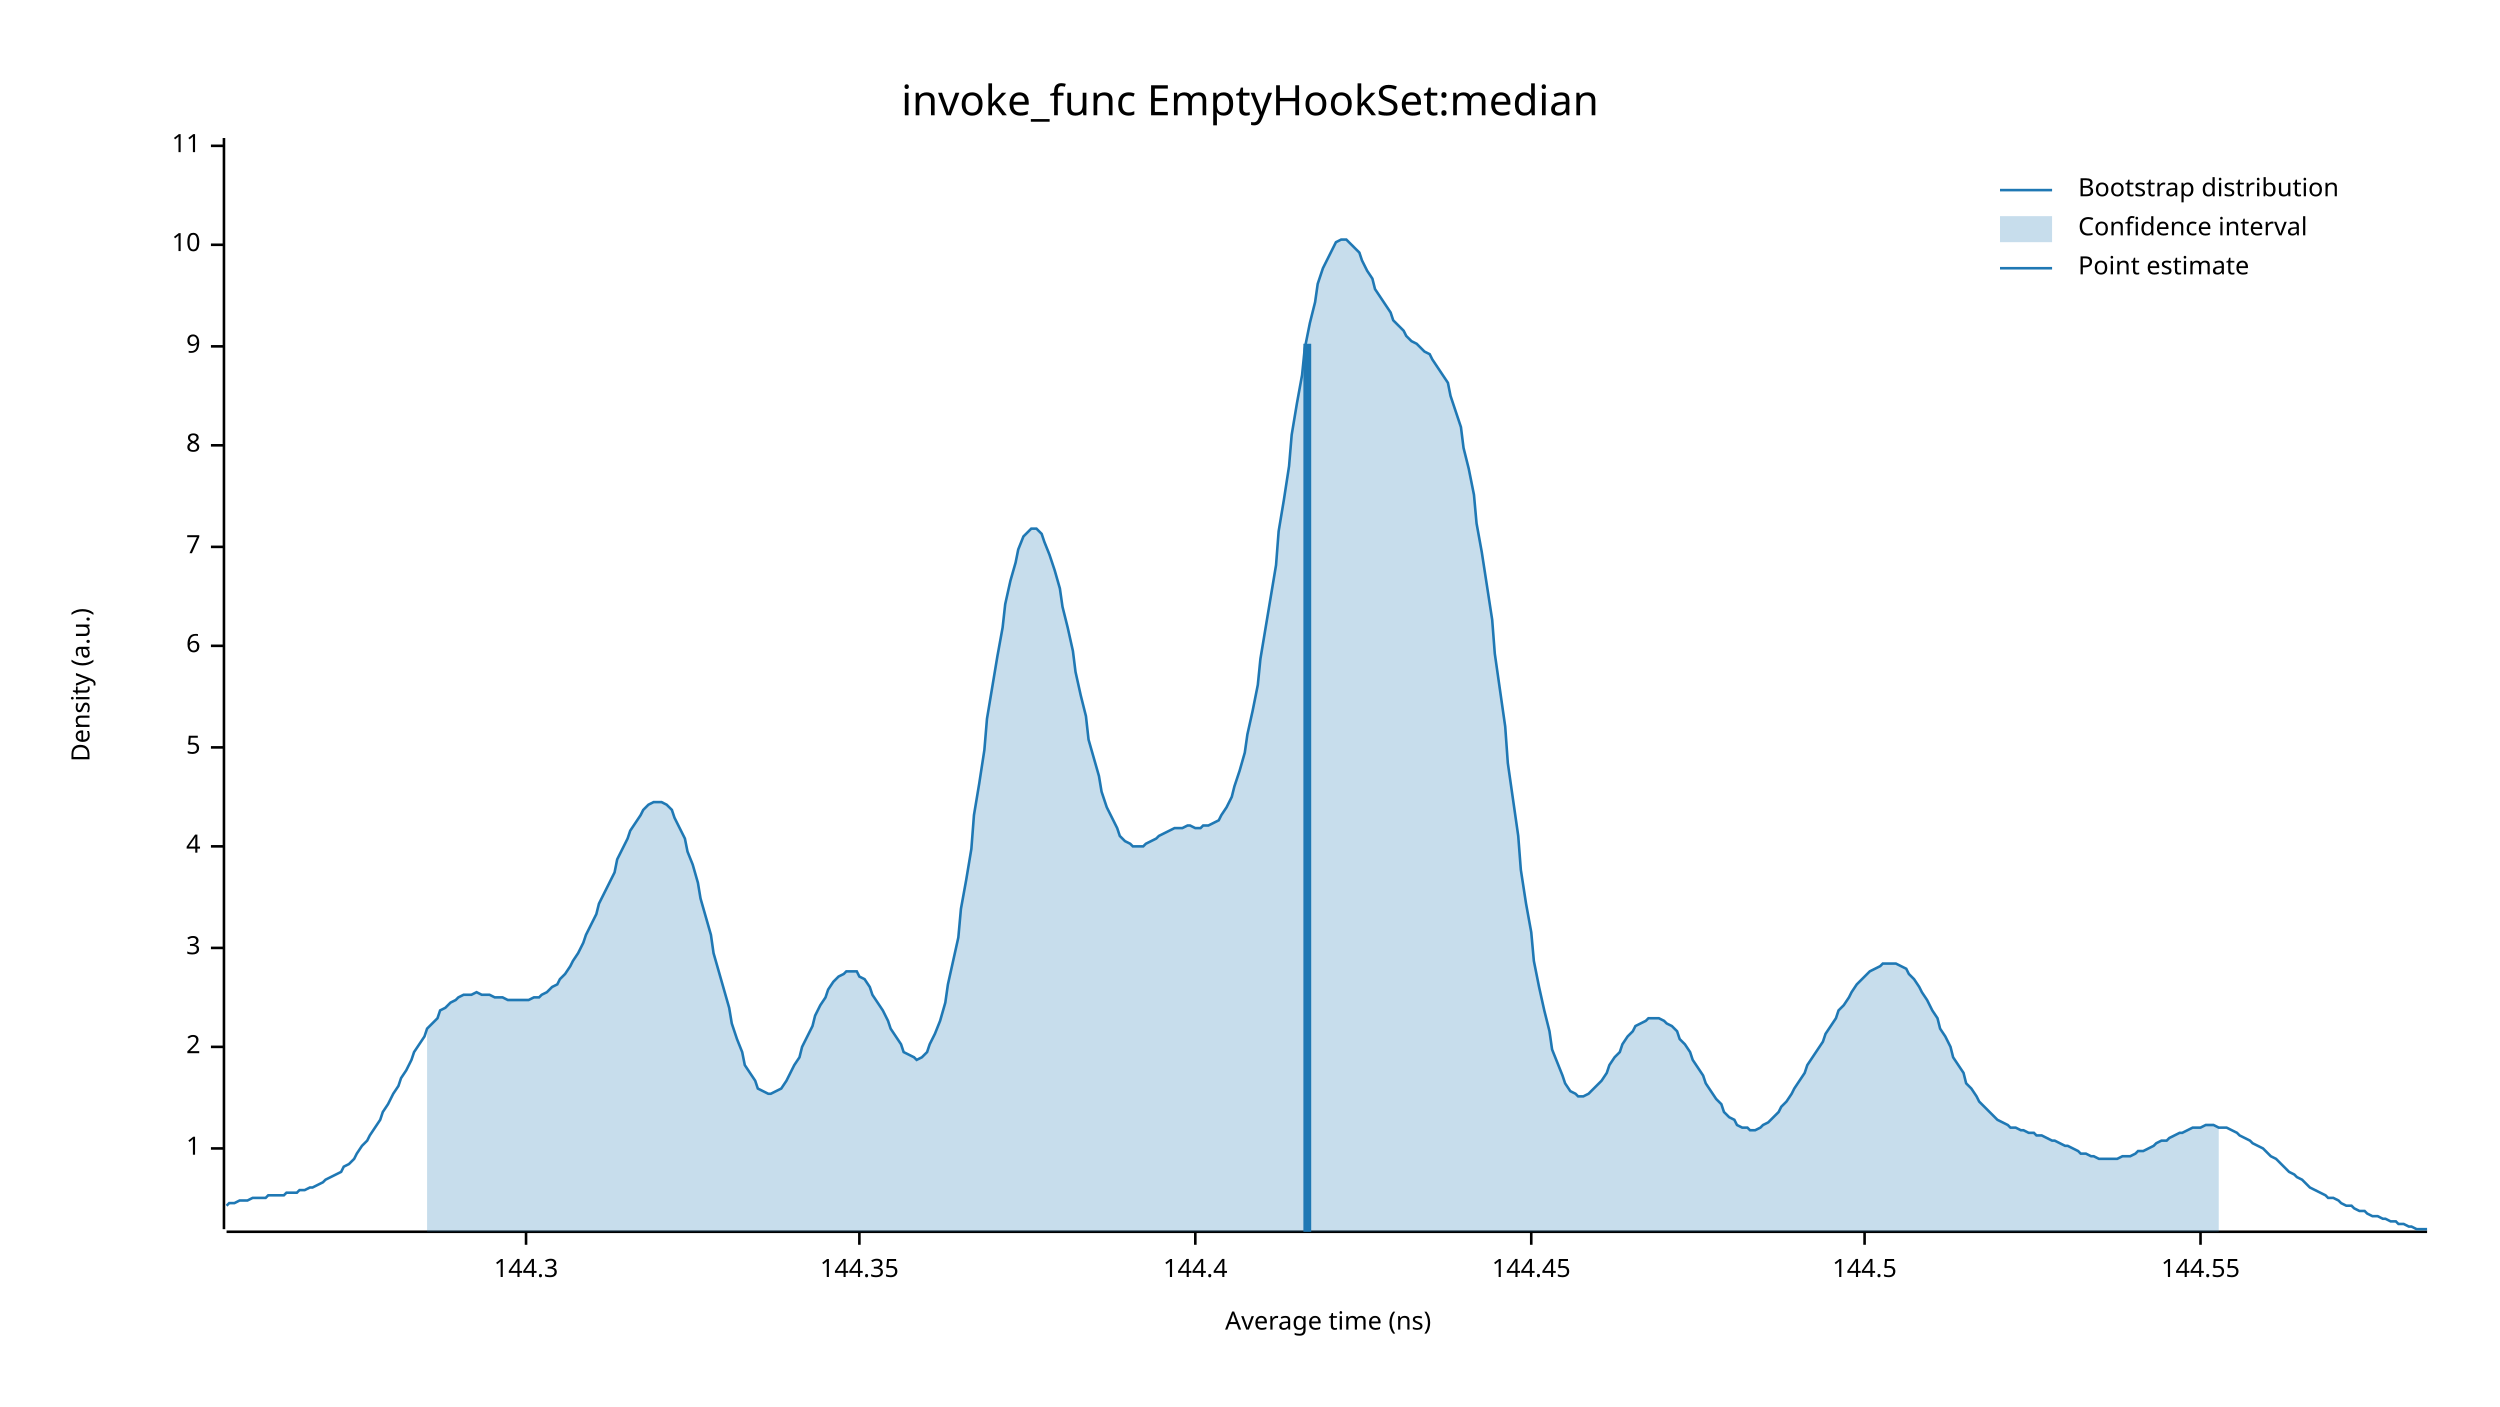
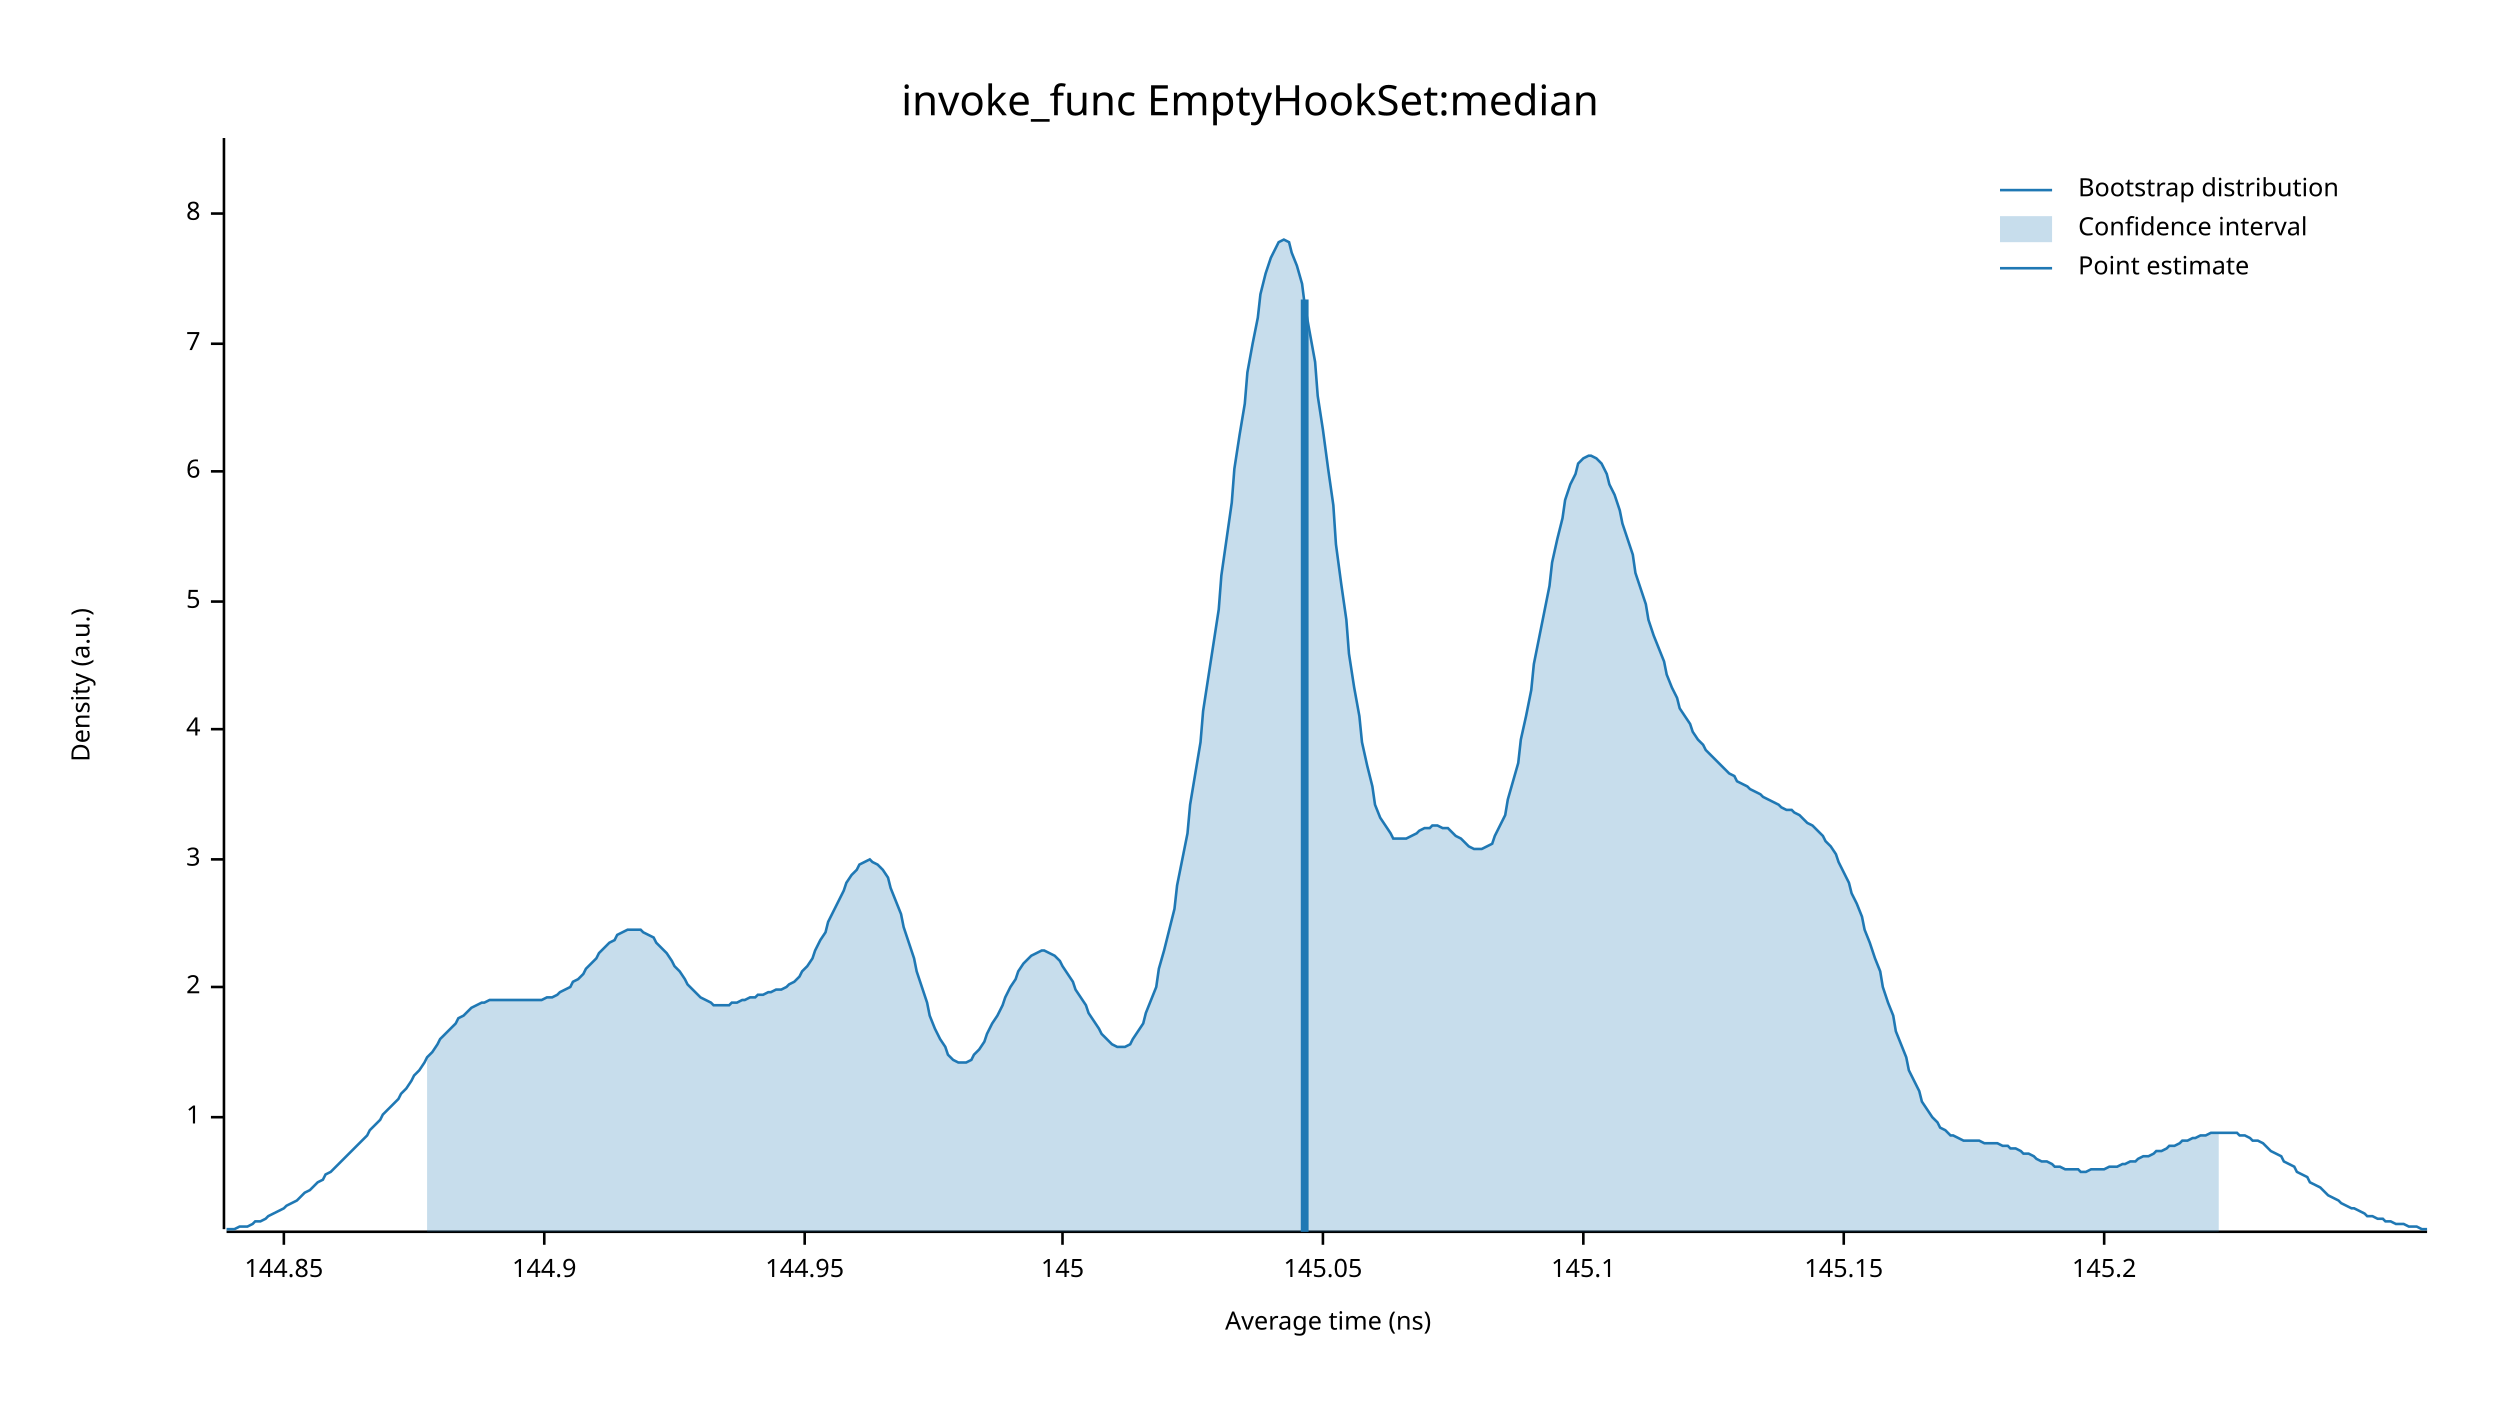
<svg xmlns="http://www.w3.org/2000/svg" width="960" height="540" viewBox="0 0 960 540">
  <text x="480" y="32" dy="0.76em" text-anchor="middle" font-family="sans-serif" font-size="16.129" opacity="1" fill="#000000">
invoke_func EmptyHookSet:median
</text>
  <text x="27" y="263" dy="0.76em" text-anchor="middle" font-family="sans-serif" font-size="9.677" opacity="1" fill="#000000" transform="rotate(270, 27, 263)">
Density (a.u.)
</text>
  <text x="510" y="513" dy="-0.5ex" text-anchor="middle" font-family="sans-serif" font-size="9.677" opacity="1" fill="#000000">
Average time (ns)
</text>
  <polyline fill="none" opacity="1" stroke="#000000" stroke-width="1" points="86,53 86,472 " />
-   <text x="77" y="441" dy="0.5ex" text-anchor="end" font-family="sans-serif" font-size="9.677" opacity="1" fill="#000000">
+   <text x="77" y="429" dy="0.5ex" text-anchor="end" font-family="sans-serif" font-size="9.677" opacity="1" fill="#000000">
1
</text>
-   <polyline fill="none" opacity="1" stroke="#000000" stroke-width="1" points="81,441 86,441 " />
-   <text x="77" y="402" dy="0.5ex" text-anchor="end" font-family="sans-serif" font-size="9.677" opacity="1" fill="#000000">
+   <polyline fill="none" opacity="1" stroke="#000000" stroke-width="1" points="81,429 86,429 " />
+   <text x="77" y="379" dy="0.5ex" text-anchor="end" font-family="sans-serif" font-size="9.677" opacity="1" fill="#000000">
2
</text>
-   <polyline fill="none" opacity="1" stroke="#000000" stroke-width="1" points="81,402 86,402 " />
-   <text x="77" y="364" dy="0.5ex" text-anchor="end" font-family="sans-serif" font-size="9.677" opacity="1" fill="#000000">
+   <polyline fill="none" opacity="1" stroke="#000000" stroke-width="1" points="81,379 86,379 " />
+   <text x="77" y="330" dy="0.5ex" text-anchor="end" font-family="sans-serif" font-size="9.677" opacity="1" fill="#000000">
3
</text>
-   <polyline fill="none" opacity="1" stroke="#000000" stroke-width="1" points="81,364 86,364 " />
-   <text x="77" y="325" dy="0.5ex" text-anchor="end" font-family="sans-serif" font-size="9.677" opacity="1" fill="#000000">
+   <polyline fill="none" opacity="1" stroke="#000000" stroke-width="1" points="81,330 86,330 " />
+   <text x="77" y="280" dy="0.5ex" text-anchor="end" font-family="sans-serif" font-size="9.677" opacity="1" fill="#000000">
4
</text>
-   <polyline fill="none" opacity="1" stroke="#000000" stroke-width="1" points="81,325 86,325 " />
-   <text x="77" y="287" dy="0.5ex" text-anchor="end" font-family="sans-serif" font-size="9.677" opacity="1" fill="#000000">
+   <polyline fill="none" opacity="1" stroke="#000000" stroke-width="1" points="81,280 86,280 " />
+   <text x="77" y="231" dy="0.5ex" text-anchor="end" font-family="sans-serif" font-size="9.677" opacity="1" fill="#000000">
5
</text>
-   <polyline fill="none" opacity="1" stroke="#000000" stroke-width="1" points="81,287 86,287 " />
-   <text x="77" y="248" dy="0.5ex" text-anchor="end" font-family="sans-serif" font-size="9.677" opacity="1" fill="#000000">
+   <polyline fill="none" opacity="1" stroke="#000000" stroke-width="1" points="81,231 86,231 " />
+   <text x="77" y="181" dy="0.5ex" text-anchor="end" font-family="sans-serif" font-size="9.677" opacity="1" fill="#000000">
6
</text>
-   <polyline fill="none" opacity="1" stroke="#000000" stroke-width="1" points="81,248 86,248 " />
-   <text x="77" y="210" dy="0.5ex" text-anchor="end" font-family="sans-serif" font-size="9.677" opacity="1" fill="#000000">
+   <polyline fill="none" opacity="1" stroke="#000000" stroke-width="1" points="81,181 86,181 " />
+   <text x="77" y="132" dy="0.5ex" text-anchor="end" font-family="sans-serif" font-size="9.677" opacity="1" fill="#000000">
7
</text>
-   <polyline fill="none" opacity="1" stroke="#000000" stroke-width="1" points="81,210 86,210 " />
-   <text x="77" y="171" dy="0.5ex" text-anchor="end" font-family="sans-serif" font-size="9.677" opacity="1" fill="#000000">
+   <polyline fill="none" opacity="1" stroke="#000000" stroke-width="1" points="81,132 86,132 " />
+   <text x="77" y="82" dy="0.5ex" text-anchor="end" font-family="sans-serif" font-size="9.677" opacity="1" fill="#000000">
8
</text>
-   <polyline fill="none" opacity="1" stroke="#000000" stroke-width="1" points="81,171 86,171 " />
-   <text x="77" y="133" dy="0.5ex" text-anchor="end" font-family="sans-serif" font-size="9.677" opacity="1" fill="#000000">
- 9
+   <polyline fill="none" opacity="1" stroke="#000000" stroke-width="1" points="81,82 86,82 " />
+   <polyline fill="none" opacity="1" stroke="#000000" stroke-width="1" points="87,473 932,473 " />
+   <text x="109" y="483" dy="0.76em" text-anchor="middle" font-family="sans-serif" font-size="9.677" opacity="1" fill="#000000">
+ 144.85
</text>
-   <polyline fill="none" opacity="1" stroke="#000000" stroke-width="1" points="81,133 86,133 " />
-   <text x="77" y="94" dy="0.5ex" text-anchor="end" font-family="sans-serif" font-size="9.677" opacity="1" fill="#000000">
- 10
+   <polyline fill="none" opacity="1" stroke="#000000" stroke-width="1" points="109,473 109,478 " />
+   <text x="209" y="483" dy="0.76em" text-anchor="middle" font-family="sans-serif" font-size="9.677" opacity="1" fill="#000000">
+ 144.9
</text>
-   <polyline fill="none" opacity="1" stroke="#000000" stroke-width="1" points="81,94 86,94 " />
-   <text x="77" y="56" dy="0.5ex" text-anchor="end" font-family="sans-serif" font-size="9.677" opacity="1" fill="#000000">
- 11
+   <polyline fill="none" opacity="1" stroke="#000000" stroke-width="1" points="209,473 209,478 " />
+   <text x="309" y="483" dy="0.76em" text-anchor="middle" font-family="sans-serif" font-size="9.677" opacity="1" fill="#000000">
+ 144.95
</text>
-   <polyline fill="none" opacity="1" stroke="#000000" stroke-width="1" points="81,56 86,56 " />
-   <polyline fill="none" opacity="1" stroke="#000000" stroke-width="1" points="87,473 932,473 " />
-   <text x="202" y="483" dy="0.76em" text-anchor="middle" font-family="sans-serif" font-size="9.677" opacity="1" fill="#000000">
- 144.3
+   <polyline fill="none" opacity="1" stroke="#000000" stroke-width="1" points="309,473 309,478 " />
+   <text x="408" y="483" dy="0.76em" text-anchor="middle" font-family="sans-serif" font-size="9.677" opacity="1" fill="#000000">
+ 145
</text>
-   <polyline fill="none" opacity="1" stroke="#000000" stroke-width="1" points="202,473 202,478 " />
-   <text x="330" y="483" dy="0.76em" text-anchor="middle" font-family="sans-serif" font-size="9.677" opacity="1" fill="#000000">
- 144.35
+   <polyline fill="none" opacity="1" stroke="#000000" stroke-width="1" points="408,473 408,478 " />
+   <text x="508" y="483" dy="0.76em" text-anchor="middle" font-family="sans-serif" font-size="9.677" opacity="1" fill="#000000">
+ 145.05
</text>
-   <polyline fill="none" opacity="1" stroke="#000000" stroke-width="1" points="330,473 330,478 " />
-   <text x="459" y="483" dy="0.76em" text-anchor="middle" font-family="sans-serif" font-size="9.677" opacity="1" fill="#000000">
- 144.4
+   <polyline fill="none" opacity="1" stroke="#000000" stroke-width="1" points="508,473 508,478 " />
+   <text x="608" y="483" dy="0.76em" text-anchor="middle" font-family="sans-serif" font-size="9.677" opacity="1" fill="#000000">
+ 145.1
</text>
-   <polyline fill="none" opacity="1" stroke="#000000" stroke-width="1" points="459,473 459,478 " />
-   <text x="588" y="483" dy="0.76em" text-anchor="middle" font-family="sans-serif" font-size="9.677" opacity="1" fill="#000000">
- 144.45
+   <polyline fill="none" opacity="1" stroke="#000000" stroke-width="1" points="608,473 608,478 " />
+   <text x="708" y="483" dy="0.76em" text-anchor="middle" font-family="sans-serif" font-size="9.677" opacity="1" fill="#000000">
+ 145.15
</text>
-   <polyline fill="none" opacity="1" stroke="#000000" stroke-width="1" points="588,473 588,478 " />
-   <text x="716" y="483" dy="0.76em" text-anchor="middle" font-family="sans-serif" font-size="9.677" opacity="1" fill="#000000">
- 144.5
+   <polyline fill="none" opacity="1" stroke="#000000" stroke-width="1" points="708,473 708,478 " />
+   <text x="808" y="483" dy="0.76em" text-anchor="middle" font-family="sans-serif" font-size="9.677" opacity="1" fill="#000000">
+ 145.2
</text>
-   <polyline fill="none" opacity="1" stroke="#000000" stroke-width="1" points="716,473 716,478 " />
-   <text x="845" y="483" dy="0.76em" text-anchor="middle" font-family="sans-serif" font-size="9.677" opacity="1" fill="#000000">
- 144.55
- </text>
-   <polyline fill="none" opacity="1" stroke="#000000" stroke-width="1" points="845,473 845,478 " />
-   <polyline fill="none" opacity="1" stroke="#1F78B4" stroke-width="1" points="87,463 88,462 90,462 92,461 93,461 95,461 97,460 98,460 100,460 102,460 103,459 105,459 107,459 109,459 110,458 112,458 114,458 115,457 117,457 119,456 120,456 122,455 124,454 125,453 127,452 129,451 131,450 132,448 134,447 136,445 137,443 139,440 141,438 142,436 144,433 146,430 147,427 149,424 151,420 153,417 154,414 156,411 158,407 159,404 161,401 163,398 164,395 166,393 168,391 169,388 171,387 173,385 175,384 176,383 178,382 180,382 181,382 183,381 185,382 186,382 188,382 190,383 191,383 193,383 195,384 197,384 198,384 200,384 202,384 203,384 205,383 207,383 208,382 210,381 212,379 214,378 215,376 217,374 219,371 220,369 222,366 224,362 225,359 227,355 229,351 230,347 232,343 234,339 236,335 237,330 239,326 241,322 242,319 244,316 246,313 247,311 249,309 251,308 252,308 254,308 256,309 258,311 259,314 261,318 263,322 264,327 266,332 268,339 269,345 271,352 273,359 274,366 276,373 278,380 280,387 281,393 283,399 285,404 286,409 288,412 290,415 291,418 293,419 295,420 296,420 298,419 300,418 302,415 303,413 305,409 307,406 308,402 310,398 312,394 313,390 315,386 317,383 318,380 320,377 322,375 324,374 325,373 327,373 329,373 330,375 332,376 334,379 335,382 337,385 339,388 341,392 342,395 344,398 346,401 347,404 349,405 351,406 352,407 354,406 356,404 357,401 359,397 361,392 363,385 364,378 366,369 368,360 369,349 371,338 373,326 374,313 376,301 378,288 379,276 381,264 383,252 385,241 386,232 388,223 390,216 391,211 393,206 395,204 396,203 398,203 400,205 401,208 403,213 405,219 407,226 408,233 410,241 412,250 413,258 415,267 417,275 418,284 420,291 422,298 423,304 425,310 427,314 429,318 430,321 432,323 434,324 435,325 437,325 439,325 440,324 442,323 444,322 445,321 447,320 449,319 451,318 452,318 454,318 456,317 457,317 459,318 461,318 462,317 464,317 466,316 468,315 469,313 471,310 473,306 474,302 476,296 478,289 479,282 481,273 483,263 484,253 486,241 488,229 490,217 491,204 493,192 495,179 496,167 498,155 500,144 501,134 503,124 505,116 506,109 508,103 510,99 512,95 513,93 515,92 517,92 518,93 520,95 522,97 523,100 525,104 527,107 528,111 530,114 532,117 534,120 535,123 537,125 539,127 540,129 542,131 544,132 545,133 547,135 549,136 550,138 552,141 554,144 556,147 557,152 559,158 561,164 562,172 564,180 566,190 567,201 569,212 571,225 573,238 574,251 576,265 578,279 579,293 581,307 583,321 584,334 586,347 588,358 589,369 591,379 593,388 595,396 596,403 598,408 600,413 601,416 603,419 605,420 606,421 608,421 610,420 611,419 613,417 615,415 617,412 618,409 620,406 622,404 623,401 625,398 627,396 628,394 630,393 632,392 633,391 635,391 637,391 639,392 640,393 642,394 644,396 645,399 647,401 649,404 650,407 652,410 654,413 655,416 657,419 659,422 661,424 662,427 664,429 666,430 667,432 669,433 671,433 672,434 674,434 676,433 677,432 679,431 681,429 683,427 684,425 686,423 688,420 689,418 691,415 693,412 694,409 696,406 698,403 700,400 701,397 703,394 705,391 706,388 708,386 710,383 711,381 713,378 715,376 716,375 718,373 720,372 722,371 723,370 725,370 727,370 728,370 730,371 732,372 733,374 735,376 737,379 738,381 740,384 742,388 744,391 745,395 747,398 749,402 750,406 752,409 754,412 755,416 757,418 759,421 760,423 762,425 764,427 766,429 767,430 769,431 771,432 772,433 774,433 776,434 777,434 779,435 781,435 782,436 784,436 786,437 788,438 789,438 791,439 793,440 794,440 796,441 798,442 799,443 801,443 803,444 804,444 806,445 808,445 810,445 811,445 813,445 815,444 816,444 818,444 820,443 821,442 823,442 825,441 827,440 828,439 830,438 832,438 833,437 835,436 837,435 838,435 840,434 842,433 843,433 845,433 847,432 849,432 850,432 852,433 854,433 855,433 857,434 859,435 860,436 862,437 864,438 865,439 867,440 869,441 871,443 872,444 874,445 876,447 877,448 879,450 881,451 882,452 884,453 886,455 887,456 889,457 891,458 893,459 894,460 896,460 898,461 899,462 901,463 903,463 904,464 906,465 908,465 909,466 911,467 913,467 915,468 916,468 918,469 920,469 921,470 923,470 925,471 926,471 928,472 930,472 932,472 " />
-   <polygon opacity="0.25" fill="#1F78B4" points="164,395 166,393 168,391 169,388 171,387 173,385 175,384 176,383 178,382 180,382 181,382 183,381 185,382 186,382 188,382 190,383 191,383 193,383 195,384 197,384 198,384 200,384 202,384 203,384 205,383 207,383 208,382 210,381 212,379 214,378 215,376 217,374 219,371 220,369 222,366 224,362 225,359 227,355 229,351 230,347 232,343 234,339 236,335 237,330 239,326 241,322 242,319 244,316 246,313 247,311 249,309 251,308 252,308 254,308 256,309 258,311 259,314 261,318 263,322 264,327 266,332 268,339 269,345 271,352 273,359 274,366 276,373 278,380 280,387 281,393 283,399 285,404 286,409 288,412 290,415 291,418 293,419 295,420 296,420 298,419 300,418 302,415 303,413 305,409 307,406 308,402 310,398 312,394 313,390 315,386 317,383 318,380 320,377 322,375 324,374 325,373 327,373 329,373 330,375 332,376 334,379 335,382 337,385 339,388 341,392 342,395 344,398 346,401 347,404 349,405 351,406 352,407 354,406 356,404 357,401 359,397 361,392 363,385 364,378 366,369 368,360 369,349 371,338 373,326 374,313 376,301 378,288 379,276 381,264 383,252 385,241 386,232 388,223 390,216 391,211 393,206 395,204 396,203 398,203 400,205 401,208 403,213 405,219 407,226 408,233 410,241 412,250 413,258 415,267 417,275 418,284 420,291 422,298 423,304 425,310 427,314 429,318 430,321 432,323 434,324 435,325 437,325 439,325 440,324 442,323 444,322 445,321 447,320 449,319 451,318 452,318 454,318 456,317 457,317 459,318 461,318 462,317 464,317 466,316 468,315 469,313 471,310 473,306 474,302 476,296 478,289 479,282 481,273 483,263 484,253 486,241 488,229 490,217 491,204 493,192 495,179 496,167 498,155 500,144 501,134 503,124 505,116 506,109 508,103 510,99 512,95 513,93 515,92 517,92 518,93 520,95 522,97 523,100 525,104 527,107 528,111 530,114 532,117 534,120 535,123 537,125 539,127 540,129 542,131 544,132 545,133 547,135 549,136 550,138 552,141 554,144 556,147 557,152 559,158 561,164 562,172 564,180 566,190 567,201 569,212 571,225 573,238 574,251 576,265 578,279 579,293 581,307 583,321 584,334 586,347 588,358 589,369 591,379 593,388 595,396 596,403 598,408 600,413 601,416 603,419 605,420 606,421 608,421 610,420 611,419 613,417 615,415 617,412 618,409 620,406 622,404 623,401 625,398 627,396 628,394 630,393 632,392 633,391 635,391 637,391 639,392 640,393 642,394 644,396 645,399 647,401 649,404 650,407 652,410 654,413 655,416 657,419 659,422 661,424 662,427 664,429 666,430 667,432 669,433 671,433 672,434 674,434 676,433 677,432 679,431 681,429 683,427 684,425 686,423 688,420 689,418 691,415 693,412 694,409 696,406 698,403 700,400 701,397 703,394 705,391 706,388 708,386 710,383 711,381 713,378 715,376 716,375 718,373 720,372 722,371 723,370 725,370 727,370 728,370 730,371 732,372 733,374 735,376 737,379 738,381 740,384 742,388 744,391 745,395 747,398 749,402 750,406 752,409 754,412 755,416 757,418 759,421 760,423 762,425 764,427 766,429 767,430 769,431 771,432 772,433 774,433 776,434 777,434 779,435 781,435 782,436 784,436 786,437 788,438 789,438 791,439 793,440 794,440 796,441 798,442 799,443 801,443 803,444 804,444 806,445 808,445 810,445 811,445 813,445 815,444 816,444 818,444 820,443 821,442 823,442 825,441 827,440 828,439 830,438 832,438 833,437 835,436 837,435 838,435 840,434 842,433 843,433 845,433 847,432 849,432 850,432 852,433 852,473 164,473 " />
-   <polyline fill="none" opacity="1" stroke="#1F78B4" stroke-width="3" points="502,473 502,132 " />
+   <polyline fill="none" opacity="1" stroke="#000000" stroke-width="1" points="808,473 808,478 " />
+   <polyline fill="none" opacity="1" stroke="#1F78B4" stroke-width="1" points="87,472 88,472 90,472 92,471 93,471 95,471 97,470 98,469 100,469 102,468 103,467 105,466 107,465 109,464 110,463 112,462 114,461 115,460 117,458 119,457 120,456 122,454 124,453 125,451 127,450 129,448 131,446 132,445 134,443 136,441 137,440 139,438 141,436 142,434 144,432 146,430 147,428 149,426 151,424 153,422 154,420 156,418 158,415 159,413 161,411 163,408 164,406 166,404 168,401 169,399 171,397 173,395 175,393 176,391 178,390 180,388 181,387 183,386 185,385 186,385 188,384 190,384 191,384 193,384 195,384 197,384 198,384 200,384 202,384 203,384 205,384 207,384 208,384 210,383 212,383 214,382 215,381 217,380 219,379 220,377 222,376 224,374 225,372 227,370 229,368 230,366 232,364 234,362 236,361 237,359 239,358 241,357 242,357 244,357 246,357 247,358 249,359 251,360 252,362 254,364 256,366 258,369 259,371 261,373 263,376 264,378 266,380 268,382 269,383 271,384 273,385 274,386 276,386 278,386 280,386 281,385 283,385 285,384 286,384 288,383 290,383 291,382 293,382 295,381 296,381 298,380 300,380 302,379 303,378 305,377 307,375 308,373 310,371 312,368 313,365 315,361 317,358 318,354 320,350 322,346 324,342 325,339 327,336 329,334 330,332 332,331 334,330 335,331 337,332 339,334 341,337 342,341 344,346 346,351 347,356 349,362 351,368 352,373 354,379 356,385 357,390 359,395 361,399 363,402 364,405 366,407 368,408 369,408 371,408 373,407 374,405 376,403 378,400 379,397 381,393 383,390 385,386 386,383 388,379 390,376 391,373 393,370 395,368 396,367 398,366 400,365 401,365 403,366 405,367 407,369 408,371 410,374 412,377 413,380 415,383 417,386 418,389 420,392 422,395 423,397 425,399 427,401 429,402 430,402 432,402 434,401 435,399 437,396 439,393 440,389 442,384 444,379 445,372 447,365 449,357 451,349 452,340 454,330 456,320 457,309 459,297 461,285 462,273 464,260 466,247 468,234 469,221 471,207 473,193 474,180 476,167 478,155 479,143 481,132 483,122 484,113 486,105 488,99 490,95 491,93 493,92 495,93 496,97 498,102 500,109 501,117 503,128 505,139 506,152 508,165 510,180 512,194 513,209 515,224 517,238 518,251 520,264 522,275 523,285 525,294 527,302 528,309 530,314 532,317 534,320 535,322 537,322 539,322 540,322 542,321 544,320 545,319 547,318 549,318 550,317 552,317 554,318 556,318 557,319 559,321 561,322 562,323 564,325 566,326 567,326 569,326 571,325 573,324 574,321 576,317 578,313 579,307 581,300 583,293 584,284 586,275 588,265 589,255 591,245 593,235 595,225 596,216 598,207 600,199 601,192 603,186 605,182 606,178 608,176 610,175 611,175 613,176 615,178 617,182 618,186 620,190 622,196 623,201 625,207 627,213 628,220 630,226 632,232 633,238 635,244 637,249 639,254 640,259 642,264 644,268 645,272 647,275 649,278 650,281 652,284 654,286 655,288 657,290 659,292 661,294 662,295 664,297 666,298 667,300 669,301 671,302 672,303 674,304 676,305 677,306 679,307 681,308 683,309 684,310 686,311 688,311 689,312 691,313 693,315 694,316 696,317 698,319 700,321 701,323 703,325 705,328 706,331 708,335 710,339 711,343 713,347 715,352 716,357 718,362 720,368 722,373 723,379 725,385 727,390 728,396 730,401 732,406 733,411 735,415 737,419 738,423 740,426 742,429 744,431 745,433 747,434 749,436 750,436 752,437 754,438 755,438 757,438 759,438 760,438 762,439 764,439 766,439 767,439 769,440 771,440 772,441 774,441 776,442 777,443 779,443 781,444 782,445 784,446 786,446 788,447 789,448 791,448 793,449 794,449 796,449 798,449 799,450 801,450 803,449 804,449 806,449 808,449 810,448 811,448 813,448 815,447 816,447 818,446 820,446 821,445 823,444 825,444 827,443 828,442 830,442 832,441 833,440 835,440 837,439 838,438 840,438 842,437 843,437 845,436 847,436 849,435 850,435 852,435 854,435 855,435 857,435 859,435 860,436 862,436 864,437 865,438 867,438 869,439 871,441 872,442 874,443 876,444 877,446 879,447 881,448 882,450 884,451 886,452 887,454 889,455 891,456 893,458 894,459 896,460 898,461 899,462 901,463 903,464 904,464 906,465 908,466 909,467 911,467 913,468 915,468 916,469 918,469 920,470 921,470 923,470 925,471 926,471 928,471 930,472 932,472 " />
+   <polygon opacity="0.25" fill="#1F78B4" points="164,406 166,404 168,401 169,399 171,397 173,395 175,393 176,391 178,390 180,388 181,387 183,386 185,385 186,385 188,384 190,384 191,384 193,384 195,384 197,384 198,384 200,384 202,384 203,384 205,384 207,384 208,384 210,383 212,383 214,382 215,381 217,380 219,379 220,377 222,376 224,374 225,372 227,370 229,368 230,366 232,364 234,362 236,361 237,359 239,358 241,357 242,357 244,357 246,357 247,358 249,359 251,360 252,362 254,364 256,366 258,369 259,371 261,373 263,376 264,378 266,380 268,382 269,383 271,384 273,385 274,386 276,386 278,386 280,386 281,385 283,385 285,384 286,384 288,383 290,383 291,382 293,382 295,381 296,381 298,380 300,380 302,379 303,378 305,377 307,375 308,373 310,371 312,368 313,365 315,361 317,358 318,354 320,350 322,346 324,342 325,339 327,336 329,334 330,332 332,331 334,330 335,331 337,332 339,334 341,337 342,341 344,346 346,351 347,356 349,362 351,368 352,373 354,379 356,385 357,390 359,395 361,399 363,402 364,405 366,407 368,408 369,408 371,408 373,407 374,405 376,403 378,400 379,397 381,393 383,390 385,386 386,383 388,379 390,376 391,373 393,370 395,368 396,367 398,366 400,365 401,365 403,366 405,367 407,369 408,371 410,374 412,377 413,380 415,383 417,386 418,389 420,392 422,395 423,397 425,399 427,401 429,402 430,402 432,402 434,401 435,399 437,396 439,393 440,389 442,384 444,379 445,372 447,365 449,357 451,349 452,340 454,330 456,320 457,309 459,297 461,285 462,273 464,260 466,247 468,234 469,221 471,207 473,193 474,180 476,167 478,155 479,143 481,132 483,122 484,113 486,105 488,99 490,95 491,93 493,92 495,93 496,97 498,102 500,109 501,117 503,128 505,139 506,152 508,165 510,180 512,194 513,209 515,224 517,238 518,251 520,264 522,275 523,285 525,294 527,302 528,309 530,314 532,317 534,320 535,322 537,322 539,322 540,322 542,321 544,320 545,319 547,318 549,318 550,317 552,317 554,318 556,318 557,319 559,321 561,322 562,323 564,325 566,326 567,326 569,326 571,325 573,324 574,321 576,317 578,313 579,307 581,300 583,293 584,284 586,275 588,265 589,255 591,245 593,235 595,225 596,216 598,207 600,199 601,192 603,186 605,182 606,178 608,176 610,175 611,175 613,176 615,178 617,182 618,186 620,190 622,196 623,201 625,207 627,213 628,220 630,226 632,232 633,238 635,244 637,249 639,254 640,259 642,264 644,268 645,272 647,275 649,278 650,281 652,284 654,286 655,288 657,290 659,292 661,294 662,295 664,297 666,298 667,300 669,301 671,302 672,303 674,304 676,305 677,306 679,307 681,308 683,309 684,310 686,311 688,311 689,312 691,313 693,315 694,316 696,317 698,319 700,321 701,323 703,325 705,328 706,331 708,335 710,339 711,343 713,347 715,352 716,357 718,362 720,368 722,373 723,379 725,385 727,390 728,396 730,401 732,406 733,411 735,415 737,419 738,423 740,426 742,429 744,431 745,433 747,434 749,436 750,436 752,437 754,438 755,438 757,438 759,438 760,438 762,439 764,439 766,439 767,439 769,440 771,440 772,441 774,441 776,442 777,443 779,443 781,444 782,445 784,446 786,446 788,447 789,448 791,448 793,449 794,449 796,449 798,449 799,450 801,450 803,449 804,449 806,449 808,449 810,448 811,448 813,448 815,447 816,447 818,446 820,446 821,445 823,444 825,444 827,443 828,442 830,442 832,441 833,440 835,440 837,439 838,438 840,438 842,437 843,437 845,436 847,436 849,435 850,435 852,435 852,473 164,473 " />
+   <polyline fill="none" opacity="1" stroke="#1F78B4" stroke-width="3" points="501,473 501,115 " />
  <text x="798" y="68" dy="0.76em" text-anchor="start" font-family="sans-serif" font-size="9.677" opacity="1" fill="#000000">
Bootstrap distribution
</text>
  <text x="798" y="83" dy="0.76em" text-anchor="start" font-family="sans-serif" font-size="9.677" opacity="1" fill="#000000">
Confidence interval
</text>
  <text x="798" y="98" dy="0.76em" text-anchor="start" font-family="sans-serif" font-size="9.677" opacity="1" fill="#000000">
Point estimate
</text>
  <polyline fill="none" opacity="1" stroke="#1F78B4" stroke-width="1" points="768,73 788,73 " />
  <rect x="768" y="83" width="20" height="10" opacity="0.25" fill="#1F78B4" stroke="none" />
  <polyline fill="none" opacity="1" stroke="#1F78B4" stroke-width="1" points="768,103 788,103 " />
</svg>
